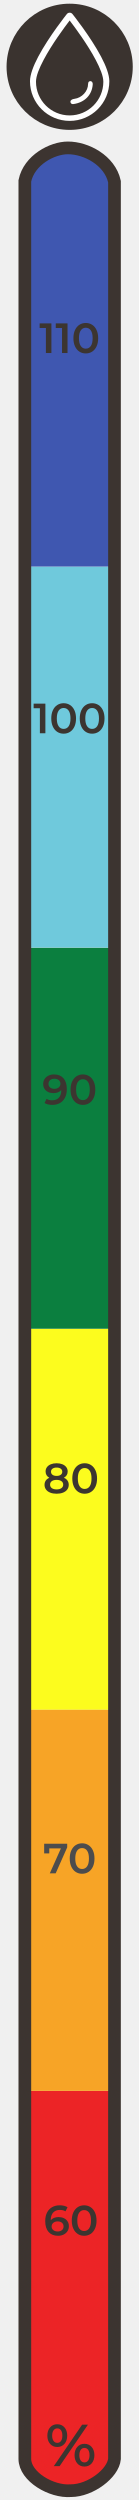
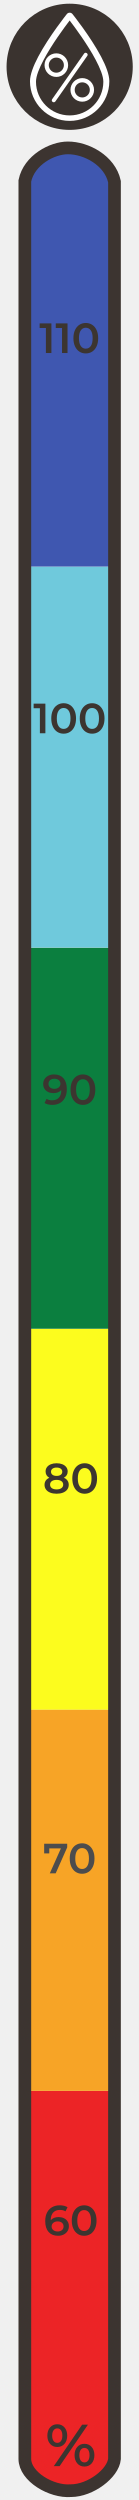
<svg xmlns="http://www.w3.org/2000/svg" xmlns:xlink="http://www.w3.org/1999/xlink" version="1.1" id="Livello_1" x="0px" y="0px" width="32.746px" height="590.697px" viewBox="0 0 32.746 590.697" enable-background="new 0 0 32.746 590.697" xml:space="preserve">
  <g>
-     <defs>
-       <path id="SVGID_1_" d="M27.052,580.983c-0.316,3.428-5.672,7.51-10.307,7.51l0,0c-4.594,0.367-10.877-3.316-10.877-7.51V42.738    c1.021-4.94,6.492-7.798,10.182-7.792l0,0c4.297-0.006,9.896,2.929,11.002,7.984V580.983L27.052,580.983z" />
-     </defs>
-     <clipPath id="SVGID_2_">
-       <use xlink:href="#SVGID_1_" overflow="visible" />
-     </clipPath>
-     <rect x="0.671" y="494.032" clip-path="url(#SVGID_2_)" fill="#EC2426" width="31.578" height="99.045" />
-     <rect x="0.987" y="313.954" clip-path="url(#SVGID_2_)" fill="#FCFC1E" width="31.578" height="90.041" />
-     <rect x="0.987" y="223.914" clip-path="url(#SVGID_2_)" fill="#0B7F3F" width="31.578" height="90.038" />
-     <rect x="0.671" y="403.993" clip-path="url(#SVGID_2_)" fill="#F7A426" width="31.578" height="90.041" />
-     <rect x="0.987" y="133.862" clip-path="url(#SVGID_2_)" fill="#6FC9DC" width="31.578" height="90.04" />
-     <rect x="0.987" y="34.818" clip-path="url(#SVGID_2_)" fill="#3F57B0" width="31.578" height="99.043" />
+     <g>
+       <defs>
+         <path id="SVGID_1_" d="M27.052,580.983c-0.315,3.428-5.672,7.51-10.307,7.51l0,0c-4.594,0.367-10.877-3.316-10.877-7.51V42.738     c1.021-4.94,6.492-7.798,10.182-7.792l0,0c4.298-0.006,9.896,2.929,11.002,7.984V580.983L27.052,580.983z" />
+       </defs>
+       <clipPath id="SVGID_2_">
+         <use xlink:href="#SVGID_1_" overflow="visible" />
+       </clipPath>
+       <rect x="0.671" y="494.032" clip-path="url(#SVGID_2_)" fill="#EC2426" width="31.578" height="99.045" />
+     </g>
+     <g>
+       <defs>
+         <path id="SVGID_3_" d="M27.052,580.983c-0.315,3.428-5.672,7.51-10.307,7.51l0,0c-4.594,0.367-10.877-3.316-10.877-7.51V42.738     c1.021-4.94,6.492-7.798,10.182-7.792l0,0c4.298-0.006,9.896,2.929,11.002,7.984V580.983L27.052,580.983z" />
+       </defs>
+       <clipPath id="SVGID_4_">
+         <use xlink:href="#SVGID_3_" overflow="visible" />
+       </clipPath>
+       <rect x="0.987" y="313.954" clip-path="url(#SVGID_4_)" fill="#FCFC1E" width="31.578" height="90.041" />
+     </g>
+     <g>
+       <defs>
+         <path id="SVGID_5_" d="M27.052,580.983c-0.315,3.428-5.672,7.51-10.307,7.51l0,0c-4.594,0.367-10.877-3.316-10.877-7.51V42.738     c1.021-4.94,6.492-7.798,10.182-7.792l0,0c4.298-0.006,9.896,2.929,11.002,7.984V580.983L27.052,580.983z" />
+       </defs>
+       <clipPath id="SVGID_6_">
+         <use xlink:href="#SVGID_5_" overflow="visible" />
+       </clipPath>
+       <rect x="0.987" y="223.914" clip-path="url(#SVGID_6_)" fill="#0B7F3F" width="31.578" height="90.038" />
+     </g>
+     <g>
+       <defs>
+         <path id="SVGID_7_" d="M27.052,580.983c-0.315,3.428-5.672,7.51-10.307,7.51l0,0c-4.594,0.367-10.877-3.316-10.877-7.51V42.738     c1.021-4.94,6.492-7.798,10.182-7.792l0,0c4.298-0.006,9.896,2.929,11.002,7.984V580.983L27.052,580.983z" />
+       </defs>
+       <clipPath id="SVGID_8_">
+         <use xlink:href="#SVGID_7_" overflow="visible" />
+       </clipPath>
+       <rect x="0.671" y="403.993" clip-path="url(#SVGID_8_)" fill="#F7A426" width="31.578" height="90.041" />
+     </g>
+     <g>
+       <defs>
+         <path id="SVGID_9_" d="M27.052,580.983c-0.315,3.428-5.672,7.51-10.307,7.51l0,0c-4.594,0.367-10.877-3.316-10.877-7.51V42.738     c1.021-4.94,6.492-7.798,10.182-7.792l0,0c4.298-0.006,9.896,2.929,11.002,7.984V580.983L27.052,580.983z" />
+       </defs>
+       <clipPath id="SVGID_10_">
+         <use xlink:href="#SVGID_9_" overflow="visible" />
+       </clipPath>
+       <rect x="0.987" y="133.862" clip-path="url(#SVGID_10_)" fill="#6FC9DC" width="31.578" height="90.04" />
+     </g>
+     <g>
+       <defs>
+         <path id="SVGID_11_" d="M27.052,580.983c-0.315,3.428-5.672,7.51-10.307,7.51l0,0c-4.594,0.367-10.877-3.316-10.877-7.51V42.738     c1.021-4.94,6.492-7.798,10.182-7.792l0,0c4.298-0.006,9.896,2.929,11.002,7.984V580.983L27.052,580.983z" />
+       </defs>
+       <clipPath id="SVGID_12_">
+         <use xlink:href="#SVGID_11_" overflow="visible" />
+       </clipPath>
+       <rect x="0.987" y="34.818" clip-path="url(#SVGID_12_)" fill="#3F57B0" width="31.578" height="99.043" />
+     </g>
  </g>
  <circle fill="#3A332F" cx="16.46" cy="15.781" r="14.909" />
-   <path fill="none" stroke="#3C3430" stroke-width="3" stroke-miterlimit="10" d="M27.052,580.983  c-0.316,3.428-5.672,7.51-10.307,7.51l0,0c-4.593,0.367-10.877-3.316-10.877-7.51V42.736c1.022-4.94,6.492-7.798,10.182-7.792l0,0  c4.297-0.006,9.896,2.929,11.002,7.984V580.983L27.052,580.983z" />
+   <path fill="none" stroke="#3C3430" stroke-width="3" stroke-miterlimit="10" d="M27.052,580.983  c-0.315,3.428-5.672,7.51-10.307,7.51l0,0c-4.593,0.367-10.877-3.316-10.877-7.51V42.736c1.022-4.94,6.492-7.798,10.182-7.792l0,0  c4.298-0.006,9.896,2.929,11.002,7.984V580.983L27.052,580.983z" />
  <g>
    <path fill="#3C3530" d="M12.145,76.411v7h-1.3v-5.91h-1.48v-1.09H12.145z" />
    <path fill="#3C3530" d="M15.955,76.411v7h-1.3v-5.91h-1.48v-1.09H15.955z" />
-     <path fill="#3C3530" d="M18.766,83.086c-0.44-0.283-0.787-0.696-1.041-1.24s-0.38-1.188-0.38-1.935s0.126-1.392,0.38-1.935   s0.6-0.957,1.041-1.24c0.439-0.284,0.939-0.425,1.5-0.425c0.56,0,1.062,0.142,1.505,0.425c0.443,0.283,0.791,0.696,1.045,1.24   c0.253,0.543,0.38,1.188,0.38,1.935s-0.127,1.392-0.38,1.935c-0.254,0.543-0.602,0.957-1.045,1.24   c-0.443,0.284-0.945,0.425-1.505,0.425C19.705,83.511,19.205,83.37,18.766,83.086z M21.45,81.761c0.29-0.414,0.436-1.03,0.436-1.85   s-0.146-1.437-0.436-1.85c-0.29-0.413-0.685-0.62-1.185-0.62c-0.494,0-0.886,0.207-1.176,0.62c-0.289,0.414-0.435,1.03-0.435,1.85   s0.146,1.437,0.435,1.85c0.29,0.414,0.682,0.62,1.176,0.62C20.766,82.381,21.16,82.175,21.45,81.761z" />
+     <path fill="#3C3530" d="M18.766,83.086c-0.439-0.283-0.787-0.696-1.041-1.24c-0.254-0.544-0.379-1.188-0.379-1.935   s0.125-1.392,0.379-1.935s0.601-0.957,1.041-1.24c0.439-0.284,0.939-0.425,1.5-0.425s1.063,0.142,1.506,0.425   c0.442,0.283,0.791,0.696,1.045,1.24c0.252,0.543,0.379,1.188,0.379,1.935s-0.127,1.392-0.379,1.935   c-0.254,0.543-0.603,0.957-1.045,1.24c-0.443,0.284-0.945,0.425-1.506,0.425S19.205,83.37,18.766,83.086z M21.45,81.761   c0.29-0.414,0.437-1.03,0.437-1.85c0-0.82-0.146-1.437-0.437-1.85s-0.685-0.62-1.185-0.62c-0.494,0-0.887,0.207-1.177,0.62   c-0.289,0.414-0.435,1.03-0.435,1.85c0,0.82,0.146,1.437,0.435,1.85c0.29,0.414,0.683,0.62,1.177,0.62   C20.766,82.381,21.16,82.175,21.45,81.761z" />
  </g>
  <g>
    <path fill="#3C3530" d="M10.724,166.254v7h-1.3v-5.91h-1.48v-1.09H10.724z" />
-     <path fill="#3C3530" d="M13.534,172.929c-0.44-0.283-0.787-0.696-1.04-1.24s-0.38-1.188-0.38-1.935s0.126-1.392,0.38-1.935   s0.6-0.957,1.04-1.24c0.44-0.284,0.94-0.425,1.5-0.425s1.062,0.142,1.505,0.425c0.443,0.283,0.792,0.696,1.045,1.24   c0.253,0.543,0.38,1.188,0.38,1.935s-0.127,1.392-0.38,1.935c-0.253,0.543-0.602,0.957-1.045,1.24   c-0.444,0.284-0.945,0.425-1.505,0.425S13.974,173.213,13.534,172.929z M16.219,171.604c0.29-0.414,0.435-1.03,0.435-1.85   s-0.145-1.437-0.435-1.85c-0.29-0.413-0.685-0.62-1.185-0.62c-0.493,0-0.885,0.207-1.175,0.62c-0.29,0.414-0.435,1.03-0.435,1.85   s0.145,1.437,0.435,1.85s0.682,0.62,1.175,0.62C15.534,172.225,15.929,172.018,16.219,171.604z" />
-     <path fill="#3C3530" d="M20.265,172.929c-0.44-0.283-0.787-0.696-1.04-1.24c-0.254-0.543-0.38-1.188-0.38-1.935   s0.126-1.392,0.38-1.935c0.253-0.543,0.6-0.957,1.04-1.24c0.439-0.284,0.939-0.425,1.5-0.425c0.56,0,1.062,0.142,1.505,0.425   c0.443,0.283,0.791,0.696,1.045,1.24c0.253,0.543,0.38,1.188,0.38,1.935s-0.127,1.392-0.38,1.935   c-0.254,0.543-0.602,0.957-1.045,1.24c-0.443,0.284-0.945,0.425-1.505,0.425C21.204,173.354,20.704,173.213,20.265,172.929z    M22.949,171.604c0.29-0.414,0.436-1.03,0.436-1.85s-0.146-1.437-0.436-1.85c-0.29-0.413-0.685-0.62-1.185-0.62   c-0.494,0-0.886,0.207-1.176,0.62c-0.29,0.414-0.435,1.03-0.435,1.85s0.145,1.437,0.435,1.85s0.682,0.62,1.176,0.62   C22.265,172.225,22.659,172.018,22.949,171.604z" />
+     <path fill="#3C3530" d="M13.534,172.929c-0.44-0.283-0.787-0.696-1.04-1.24s-0.38-1.188-0.38-1.935s0.126-1.392,0.38-1.935   s0.6-0.957,1.04-1.24c0.44-0.284,0.94-0.425,1.5-0.425s1.062,0.142,1.505,0.425c0.443,0.283,0.792,0.696,1.045,1.24   c0.253,0.543,0.38,1.188,0.38,1.935s-0.127,1.392-0.38,1.935s-0.602,0.957-1.045,1.24c-0.444,0.284-0.945,0.425-1.505,0.425   S13.974,173.213,13.534,172.929z M16.219,171.604c0.29-0.414,0.435-1.03,0.435-1.85c0-0.82-0.145-1.437-0.435-1.85   c-0.29-0.413-0.685-0.62-1.185-0.62c-0.493,0-0.885,0.207-1.175,0.62c-0.29,0.414-0.435,1.03-0.435,1.85   c0,0.82,0.145,1.437,0.435,1.85s0.682,0.62,1.175,0.62C15.534,172.225,15.929,172.018,16.219,171.604z" />
+     <path fill="#3C3530" d="M20.266,172.929c-0.44-0.283-0.787-0.696-1.041-1.24c-0.254-0.543-0.379-1.188-0.379-1.935   s0.125-1.392,0.379-1.935s0.601-0.957,1.041-1.24c0.438-0.284,0.938-0.425,1.5-0.425c0.56,0,1.062,0.142,1.504,0.425   c0.443,0.283,0.791,0.696,1.045,1.24c0.254,0.543,0.381,1.188,0.381,1.935s-0.127,1.392-0.381,1.935s-0.602,0.957-1.045,1.24   c-0.442,0.284-0.944,0.425-1.504,0.425C21.204,173.354,20.704,173.213,20.266,172.929z M22.949,171.604   c0.289-0.414,0.436-1.03,0.436-1.85c0-0.82-0.146-1.437-0.436-1.85c-0.29-0.413-0.686-0.62-1.186-0.62   c-0.494,0-0.886,0.207-1.176,0.62c-0.29,0.414-0.436,1.03-0.436,1.85c0,0.82,0.146,1.437,0.436,1.85s0.682,0.62,1.176,0.62   C22.266,172.225,22.659,172.018,22.949,171.604z" />
  </g>
  <g>
-     <path fill="#3C3530" d="M14.995,254.765c0.53,0.6,0.795,1.46,0.795,2.58c0,0.787-0.144,1.458-0.43,2.015s-0.688,0.98-1.205,1.27   s-1.115,0.435-1.795,0.435c-0.36,0-0.698-0.039-1.015-0.115c-0.316-0.077-0.591-0.188-0.825-0.335l0.48-0.98   c0.347,0.227,0.79,0.34,1.33,0.34c0.673,0,1.2-0.207,1.58-0.62c0.38-0.414,0.57-1.01,0.57-1.79v-0.01   c-0.207,0.24-0.47,0.422-0.79,0.545c-0.32,0.124-0.68,0.185-1.08,0.185c-0.46,0-0.874-0.088-1.24-0.265   c-0.367-0.177-0.654-0.428-0.86-0.755c-0.207-0.326-0.31-0.703-0.31-1.13c0-0.453,0.113-0.852,0.34-1.195s0.533-0.608,0.92-0.795   s0.82-0.28,1.3-0.28C13.719,253.865,14.464,254.165,14.995,254.765z M13.884,256.925c0.264-0.227,0.395-0.513,0.395-0.86   c0-0.34-0.128-0.622-0.385-0.845c-0.257-0.223-0.612-0.335-1.065-0.335c-0.407,0-0.737,0.108-0.99,0.325s-0.38,0.505-0.38,0.865   c0,0.367,0.126,0.657,0.38,0.87s0.593,0.32,1.02,0.32C13.279,257.265,13.621,257.151,13.884,256.925z" />
-     <path fill="#3C3530" d="M18.089,260.64c-0.44-0.283-0.787-0.696-1.04-1.24s-0.38-1.188-0.38-1.935s0.126-1.392,0.38-1.935   s0.6-0.957,1.04-1.24c0.439-0.284,0.939-0.425,1.5-0.425s1.063,0.142,1.506,0.425c0.443,0.283,0.791,0.696,1.045,1.24   c0.252,0.543,0.379,1.188,0.379,1.935s-0.127,1.392-0.379,1.935c-0.254,0.543-0.602,0.957-1.045,1.24   c-0.443,0.284-0.945,0.425-1.506,0.425S18.528,260.923,18.089,260.64z M20.774,259.315c0.289-0.414,0.436-1.03,0.436-1.85   s-0.146-1.437-0.436-1.85c-0.291-0.413-0.686-0.62-1.186-0.62c-0.492,0-0.885,0.207-1.174,0.62c-0.291,0.414-0.436,1.03-0.436,1.85   s0.145,1.437,0.436,1.85c0.289,0.414,0.682,0.62,1.174,0.62C20.089,259.935,20.483,259.729,20.774,259.315z" />
+     <path fill="#3C3530" d="M14.995,254.765c0.53,0.6,0.795,1.46,0.795,2.58c0,0.787-0.144,1.458-0.43,2.015   c-0.286,0.557-0.688,0.98-1.205,1.27c-0.517,0.29-1.115,0.435-1.795,0.435c-0.36,0-0.698-0.039-1.015-0.115   c-0.316-0.077-0.591-0.188-0.825-0.335l0.48-0.98c0.347,0.227,0.79,0.34,1.33,0.34c0.673,0,1.2-0.207,1.58-0.62   c0.38-0.414,0.57-1.01,0.57-1.79v-0.01c-0.207,0.24-0.47,0.422-0.79,0.545c-0.32,0.124-0.68,0.185-1.08,0.185   c-0.46,0-0.874-0.088-1.24-0.265c-0.367-0.177-0.654-0.428-0.86-0.755c-0.207-0.326-0.31-0.703-0.31-1.13   c0-0.453,0.113-0.852,0.34-1.195c0.227-0.343,0.533-0.608,0.92-0.795c0.387-0.187,0.82-0.28,1.3-0.28   C13.719,253.865,14.464,254.165,14.995,254.765z M13.884,256.925c0.264-0.227,0.395-0.513,0.395-0.86   c0-0.34-0.128-0.622-0.385-0.845c-0.257-0.223-0.612-0.335-1.065-0.335c-0.407,0-0.737,0.108-0.99,0.325s-0.38,0.505-0.38,0.865   c0,0.367,0.126,0.657,0.38,0.87c0.254,0.213,0.593,0.32,1.02,0.32C13.279,257.265,13.621,257.151,13.884,256.925z" />
+     <path fill="#3C3530" d="M18.089,260.64c-0.44-0.283-0.787-0.696-1.04-1.24s-0.38-1.188-0.38-1.935s0.126-1.392,0.38-1.935   c0.254-0.543,0.6-0.957,1.04-1.24c0.438-0.284,0.938-0.425,1.5-0.425s1.063,0.142,1.507,0.425c0.442,0.283,0.791,0.696,1.045,1.24   c0.252,0.543,0.379,1.188,0.379,1.935s-0.127,1.392-0.379,1.935c-0.254,0.543-0.603,0.957-1.045,1.24   c-0.443,0.284-0.945,0.425-1.507,0.425S18.527,260.923,18.089,260.64z M20.773,259.315c0.289-0.414,0.437-1.03,0.437-1.85   c0-0.82-0.146-1.437-0.437-1.85c-0.291-0.413-0.686-0.62-1.186-0.62c-0.492,0-0.885,0.207-1.174,0.62   c-0.291,0.414-0.436,1.03-0.436,1.85c0,0.82,0.145,1.437,0.436,1.85c0.289,0.414,0.682,0.62,1.174,0.62   C20.089,259.935,20.482,259.729,20.773,259.315z" />
  </g>
  <g>
-     <path fill="#3C3530" d="M15.947,349.831c0.196,0.283,0.295,0.615,0.295,0.995c0,0.427-0.119,0.8-0.355,1.12   c-0.237,0.32-0.572,0.564-1.005,0.734c-0.433,0.17-0.937,0.256-1.51,0.256s-1.075-0.086-1.505-0.256   c-0.43-0.17-0.762-0.414-0.995-0.734s-0.35-0.693-0.35-1.12c0-0.38,0.097-0.712,0.29-0.995s0.47-0.508,0.83-0.676   c-0.28-0.152-0.495-0.354-0.645-0.604s-0.225-0.538-0.225-0.864c0-0.395,0.108-0.737,0.325-1.031   c0.216-0.293,0.521-0.52,0.915-0.68c0.393-0.16,0.846-0.24,1.36-0.24c0.52,0,0.977,0.08,1.37,0.24c0.393,0.16,0.7,0.387,0.92,0.68   c0.22,0.294,0.33,0.637,0.33,1.031c0,0.326-0.077,0.613-0.23,0.859c-0.154,0.246-0.374,0.45-0.66,0.609   C15.469,349.323,15.75,349.548,15.947,349.831z M14.512,351.616c0.28-0.2,0.42-0.477,0.42-0.83c0-0.347-0.14-0.62-0.42-0.82   c-0.28-0.199-0.66-0.3-1.14-0.3s-0.857,0.101-1.13,0.3c-0.273,0.2-0.41,0.474-0.41,0.82c0,0.354,0.137,0.63,0.41,0.83   c0.273,0.199,0.65,0.3,1.13,0.3S14.232,351.815,14.512,351.616z M12.407,347.017c-0.237,0.173-0.355,0.416-0.355,0.729   c0,0.3,0.118,0.538,0.355,0.715c0.236,0.177,0.558,0.265,0.965,0.265c0.413,0,0.74-0.088,0.98-0.265   c0.24-0.177,0.36-0.415,0.36-0.715c0-0.313-0.122-0.557-0.365-0.729c-0.244-0.174-0.568-0.261-0.975-0.261   S12.644,346.843,12.407,347.017z" />
-     <path fill="#3C3530" d="M18.502,352.511c-0.44-0.283-0.787-0.696-1.04-1.24c-0.253-0.543-0.38-1.188-0.38-1.935   s0.126-1.392,0.38-1.935c0.253-0.544,0.6-0.957,1.04-1.24c0.439-0.283,0.939-0.426,1.5-0.426s1.063,0.143,1.506,0.426   s0.791,0.696,1.045,1.24c0.252,0.543,0.379,1.188,0.379,1.935s-0.127,1.392-0.379,1.935c-0.254,0.544-0.602,0.957-1.045,1.24   s-0.945,0.426-1.506,0.426S18.941,352.794,18.502,352.511z M21.188,351.187c0.289-0.414,0.436-1.031,0.436-1.851   s-0.146-1.437-0.436-1.851c-0.291-0.412-0.686-0.619-1.186-0.619c-0.493,0-0.885,0.207-1.175,0.619   c-0.29,0.414-0.436,1.031-0.436,1.851s0.146,1.437,0.436,1.851c0.29,0.413,0.682,0.619,1.175,0.619   C20.502,351.806,20.896,351.6,21.188,351.187z" />
+     <path fill="#3C3530" d="M15.947,349.831c0.196,0.283,0.295,0.615,0.295,0.995c0,0.427-0.119,0.8-0.355,1.12   c-0.237,0.319-0.572,0.563-1.005,0.733c-0.433,0.17-0.937,0.256-1.51,0.256c-0.573,0-1.075-0.086-1.505-0.256   c-0.43-0.17-0.762-0.414-0.995-0.733c-0.233-0.32-0.35-0.693-0.35-1.12c0-0.38,0.097-0.712,0.29-0.995s0.47-0.508,0.83-0.676   c-0.28-0.152-0.495-0.354-0.645-0.604s-0.225-0.538-0.225-0.864c0-0.395,0.108-0.736,0.325-1.03   c0.216-0.293,0.521-0.521,0.915-0.681c0.393-0.159,0.846-0.239,1.36-0.239c0.52,0,0.977,0.08,1.37,0.239   c0.393,0.16,0.7,0.388,0.92,0.681c0.22,0.294,0.33,0.637,0.33,1.03c0,0.326-0.077,0.613-0.23,0.859   c-0.154,0.246-0.374,0.45-0.66,0.609C15.469,349.323,15.75,349.548,15.947,349.831z M14.512,351.616c0.28-0.2,0.42-0.478,0.42-0.83   c0-0.347-0.14-0.62-0.42-0.82c-0.28-0.199-0.66-0.3-1.14-0.3s-0.857,0.101-1.13,0.3c-0.273,0.2-0.41,0.475-0.41,0.82   c0,0.354,0.137,0.63,0.41,0.83c0.273,0.199,0.65,0.3,1.13,0.3S14.232,351.815,14.512,351.616z M12.407,347.017   c-0.237,0.174-0.355,0.416-0.355,0.729c0,0.3,0.118,0.538,0.355,0.715c0.236,0.177,0.558,0.265,0.965,0.265   c0.413,0,0.74-0.088,0.98-0.265c0.24-0.177,0.36-0.415,0.36-0.715c0-0.313-0.122-0.557-0.365-0.729   c-0.244-0.174-0.568-0.261-0.975-0.261C12.965,346.756,12.644,346.843,12.407,347.017z" />
+     <path fill="#3C3530" d="M18.502,352.511c-0.439-0.283-0.787-0.695-1.04-1.239s-0.38-1.188-0.38-1.936s0.126-1.392,0.38-1.935   c0.253-0.544,0.601-0.957,1.04-1.24s0.939-0.426,1.5-0.426s1.063,0.143,1.506,0.426s0.791,0.696,1.045,1.24   c0.252,0.543,0.379,1.188,0.379,1.935s-0.127,1.392-0.379,1.936c-0.254,0.544-0.602,0.956-1.045,1.239s-0.945,0.426-1.506,0.426   S18.941,352.794,18.502,352.511z M21.188,351.188c0.289-0.414,0.437-1.031,0.437-1.852s-0.146-1.437-0.437-1.851   c-0.291-0.412-0.686-0.619-1.186-0.619c-0.493,0-0.885,0.207-1.175,0.619c-0.29,0.414-0.437,1.03-0.437,1.851   s0.146,1.438,0.437,1.852c0.29,0.412,0.682,0.618,1.175,0.618C20.502,351.806,20.896,351.6,21.188,351.188z" />
  </g>
  <g>
-     <path fill="#4C4C4D" d="M15.875,435.632v0.87l-2.72,6.13h-1.39l2.63-5.9h-2.75v1.19h-1.21v-2.29H15.875z" />
-     <path fill="#4C4C4D" d="M17.895,442.307c-0.44-0.283-0.787-0.696-1.04-1.239c-0.253-0.544-0.38-1.189-0.38-1.936   s0.126-1.392,0.38-1.936c0.253-0.543,0.6-0.956,1.04-1.239c0.44-0.284,0.94-0.425,1.5-0.425c0.559,0,1.061,0.141,1.504,0.425   c0.443,0.283,0.791,0.696,1.045,1.239c0.254,0.544,0.381,1.189,0.381,1.936s-0.127,1.392-0.381,1.936   c-0.254,0.543-0.602,0.956-1.045,1.239c-0.443,0.284-0.945,0.425-1.504,0.425C18.835,442.731,18.335,442.591,17.895,442.307z    M20.579,440.981c0.291-0.413,0.436-1.029,0.436-1.85s-0.145-1.437-0.436-1.85c-0.289-0.414-0.684-0.621-1.184-0.621   c-0.494,0-0.885,0.207-1.175,0.621c-0.29,0.413-0.435,1.029-0.435,1.85s0.145,1.437,0.435,1.85   c0.291,0.414,0.681,0.621,1.175,0.621C19.896,441.603,20.29,441.396,20.579,440.981z" />
+     <path fill="#4C4C4D" d="M15.875,435.632v0.87l-2.72,6.13h-1.39l2.63-5.899h-2.75v1.189h-1.21v-2.29H15.875z" />
+     <path fill="#4C4C4D" d="M17.895,442.307c-0.439-0.282-0.787-0.695-1.04-1.238c-0.253-0.544-0.38-1.189-0.38-1.937   s0.126-1.392,0.38-1.936c0.252-0.543,0.6-0.956,1.04-1.239c0.44-0.284,0.94-0.425,1.5-0.425s1.062,0.141,1.504,0.425   c0.443,0.283,0.791,0.696,1.045,1.239c0.255,0.544,0.382,1.188,0.382,1.936s-0.127,1.393-0.382,1.937   c-0.254,0.543-0.602,0.956-1.045,1.238c-0.442,0.284-0.944,0.426-1.504,0.426C18.835,442.731,18.335,442.591,17.895,442.307z    M20.579,440.981c0.291-0.413,0.437-1.029,0.437-1.851s-0.146-1.437-0.437-1.85c-0.289-0.414-0.685-0.621-1.185-0.621   c-0.494,0-0.885,0.207-1.174,0.621c-0.291,0.413-0.436,1.028-0.436,1.85s0.145,1.438,0.436,1.851s0.68,0.62,1.174,0.62   C19.896,441.603,20.29,441.396,20.579,440.981z" />
  </g>
  <g>
-     <path fill="#3C3530" d="M15.107,524.114c0.367,0.176,0.653,0.428,0.86,0.755c0.207,0.327,0.31,0.703,0.31,1.13   c0,0.453-0.113,0.852-0.34,1.195s-0.533,0.607-0.92,0.795c-0.387,0.186-0.82,0.279-1.3,0.279c-0.96,0-1.705-0.3-2.235-0.899   c-0.53-0.601-0.795-1.46-0.795-2.58c0-0.786,0.144-1.458,0.43-2.015s0.688-0.98,1.205-1.271c0.517-0.29,1.115-0.435,1.795-0.435   c0.36,0,0.698,0.038,1.015,0.115c0.317,0.076,0.592,0.188,0.825,0.334l-0.48,0.98c-0.347-0.227-0.79-0.34-1.33-0.34   c-0.673,0-1.2,0.207-1.58,0.619c-0.38,0.414-0.57,1.011-0.57,1.791v0.01c0.207-0.24,0.47-0.422,0.79-0.545s0.68-0.186,1.08-0.186   C14.328,523.849,14.741,523.938,15.107,524.114z M14.638,526.924c0.253-0.216,0.38-0.505,0.38-0.864   c0-0.367-0.127-0.657-0.38-0.871c-0.253-0.213-0.594-0.319-1.02-0.319c-0.42,0-0.762,0.113-1.025,0.34   c-0.264,0.227-0.395,0.513-0.395,0.86c0,0.34,0.128,0.621,0.385,0.845s0.612,0.335,1.065,0.335   C14.054,527.249,14.384,527.141,14.638,526.924z" />
-     <path fill="#3C3530" d="M18.378,527.844c-0.44-0.283-0.787-0.696-1.041-1.239c-0.253-0.544-0.38-1.189-0.38-1.936   s0.126-1.392,0.38-1.936c0.253-0.543,0.6-0.956,1.041-1.239c0.439-0.284,0.939-0.425,1.5-0.425s1.063,0.141,1.506,0.425   c0.443,0.283,0.791,0.696,1.045,1.239c0.252,0.544,0.379,1.189,0.379,1.936s-0.127,1.392-0.379,1.936   c-0.254,0.543-0.602,0.956-1.045,1.239c-0.443,0.284-0.945,0.425-1.506,0.425S18.817,528.128,18.378,527.844z M21.063,526.519   c0.289-0.413,0.436-1.029,0.436-1.85s-0.146-1.437-0.436-1.85c-0.291-0.414-0.686-0.621-1.186-0.621   c-0.494,0-0.885,0.207-1.176,0.621c-0.289,0.413-0.435,1.029-0.435,1.85s0.146,1.437,0.435,1.85   c0.291,0.414,0.682,0.621,1.176,0.621C20.378,527.14,20.772,526.933,21.063,526.519z" />
+     <path fill="#3C3530" d="M15.107,524.114c0.367,0.176,0.653,0.428,0.86,0.755s0.31,0.703,0.31,1.13c0,0.453-0.113,0.852-0.34,1.195   c-0.227,0.343-0.533,0.606-0.92,0.795c-0.387,0.186-0.82,0.278-1.3,0.278c-0.96,0-1.705-0.3-2.235-0.898   c-0.53-0.602-0.795-1.46-0.795-2.58c0-0.786,0.144-1.458,0.43-2.015c0.286-0.558,0.688-0.98,1.205-1.271   c0.517-0.29,1.115-0.435,1.795-0.435c0.36,0,0.698,0.038,1.015,0.114c0.317,0.076,0.592,0.188,0.825,0.334l-0.48,0.98   c-0.347-0.228-0.79-0.34-1.33-0.34c-0.673,0-1.2,0.207-1.58,0.619c-0.38,0.413-0.57,1.011-0.57,1.791v0.01   c0.207-0.24,0.47-0.422,0.79-0.545c0.32-0.123,0.68-0.187,1.08-0.187C14.328,523.849,14.741,523.938,15.107,524.114z    M14.638,526.924c0.253-0.216,0.38-0.505,0.38-0.864c0-0.366-0.127-0.656-0.38-0.87c-0.253-0.214-0.594-0.319-1.02-0.319   c-0.42,0-0.762,0.113-1.025,0.34c-0.264,0.228-0.395,0.513-0.395,0.86c0,0.34,0.128,0.621,0.385,0.845s0.612,0.335,1.065,0.335   C14.054,527.249,14.384,527.141,14.638,526.924z" />
+     <path fill="#3C3530" d="M18.378,527.844c-0.44-0.283-0.787-0.695-1.041-1.238c-0.253-0.545-0.38-1.189-0.38-1.937   s0.126-1.392,0.38-1.936c0.253-0.543,0.601-0.956,1.041-1.239c0.438-0.284,0.938-0.425,1.5-0.425s1.063,0.141,1.506,0.425   c0.443,0.283,0.791,0.696,1.046,1.239c0.252,0.544,0.379,1.188,0.379,1.936s-0.127,1.392-0.379,1.937   c-0.255,0.543-0.603,0.955-1.046,1.238c-0.442,0.284-0.944,0.425-1.506,0.425S18.816,528.128,18.378,527.844z M21.063,526.519   c0.289-0.413,0.437-1.028,0.437-1.85s-0.146-1.437-0.437-1.85c-0.291-0.414-0.686-0.621-1.186-0.621   c-0.494,0-0.885,0.207-1.176,0.621c-0.289,0.413-0.436,1.028-0.436,1.85s0.146,1.438,0.436,1.85   c0.291,0.414,0.682,0.621,1.176,0.621C20.378,527.14,20.771,526.933,21.063,526.519z" />
  </g>
  <g>
-     <path fill="#3C3530" d="M11.834,577.433c-0.43-0.495-0.645-1.144-0.645-1.946s0.215-1.451,0.645-1.946   c0.429-0.494,0.993-0.742,1.693-0.742s1.268,0.245,1.701,0.735s0.651,1.141,0.651,1.953c0,0.812-0.218,1.463-0.651,1.953   s-1.001,0.734-1.701,0.734S12.263,577.927,11.834,577.433z M14.417,576.746c0.21-0.299,0.314-0.719,0.314-1.26   s-0.104-0.961-0.314-1.26c-0.211-0.299-0.507-0.448-0.89-0.448c-0.364,0-0.655,0.151-0.875,0.455   c-0.219,0.304-0.329,0.721-0.329,1.253s0.11,0.95,0.329,1.253c0.22,0.304,0.511,0.455,0.875,0.455   C13.91,577.194,14.206,577.045,14.417,576.746z M19.407,572.896h1.372l-6.691,9.8h-1.372L19.407,572.896z M18.26,582.053   c-0.43-0.495-0.645-1.144-0.645-1.946s0.215-1.451,0.645-1.946c0.429-0.494,0.994-0.742,1.693-0.742c0.7,0,1.268,0.248,1.701,0.742   c0.435,0.495,0.651,1.144,0.651,1.946s-0.217,1.451-0.651,1.946c-0.434,0.494-1.001,0.741-1.701,0.741   C19.254,582.794,18.688,582.547,18.26,582.053z M20.836,581.359c0.214-0.304,0.321-0.721,0.321-1.253s-0.107-0.95-0.321-1.253   c-0.215-0.304-0.509-0.455-0.883-0.455c-0.373,0-0.667,0.149-0.882,0.448s-0.321,0.719-0.321,1.26s0.106,0.961,0.321,1.26   s0.509,0.448,0.882,0.448C20.327,581.814,20.621,581.663,20.836,581.359z" />
+     <path fill="#3C3530" d="M11.834,577.433c-0.43-0.495-0.645-1.144-0.645-1.945c0-0.803,0.215-1.451,0.645-1.946   c0.429-0.494,0.993-0.742,1.693-0.742c0.7,0,1.268,0.245,1.701,0.735s0.651,1.141,0.651,1.953c0,0.812-0.218,1.463-0.651,1.953   c-0.433,0.489-1.001,0.733-1.701,0.733C12.827,578.174,12.263,577.927,11.834,577.433z M14.417,576.746   c0.21-0.299,0.314-0.719,0.314-1.26s-0.104-0.961-0.314-1.261c-0.211-0.299-0.507-0.447-0.89-0.447   c-0.364,0-0.655,0.15-0.875,0.455c-0.219,0.304-0.329,0.721-0.329,1.253c0,0.531,0.11,0.949,0.329,1.253   c0.22,0.304,0.511,0.455,0.875,0.455C13.91,577.194,14.206,577.045,14.417,576.746z M19.407,572.896h1.372l-6.691,9.8h-1.372   L19.407,572.896z M18.26,582.053c-0.43-0.495-0.645-1.144-0.645-1.945c0-0.803,0.215-1.451,0.645-1.946   c0.43-0.494,0.994-0.742,1.693-0.742s1.268,0.248,1.701,0.742c0.435,0.495,0.65,1.144,0.65,1.946c0,0.802-0.217,1.45-0.65,1.945   c-0.434,0.494-1.002,0.741-1.701,0.741S18.688,582.547,18.26,582.053z M20.836,581.359c0.214-0.305,0.321-0.722,0.321-1.253   c0-0.532-0.107-0.95-0.321-1.253c-0.215-0.305-0.509-0.455-0.883-0.455c-0.373,0-0.667,0.148-0.883,0.447   c-0.215,0.299-0.32,0.72-0.32,1.261s0.105,0.961,0.32,1.26c0.216,0.299,0.51,0.448,0.883,0.448   C20.327,581.814,20.621,581.663,20.836,581.359z" />
  </g>
-   <path fill="#FFFFFF" d="M17.125,3.318c-0.162-0.202-0.406-0.319-0.665-0.319s-0.503,0.117-0.665,0.319c0,0-4.23,5.283-6.77,10.087  c-1.151,2.177-1.939,4.272-1.939,5.785c0,5.173,4.2,9.374,9.374,9.374c5.174,0,9.373-4.201,9.373-9.374  c0-1.513-0.787-3.608-1.938-5.785C21.355,8.601,17.125,3.318,17.125,3.318L17.125,3.318z M16.46,4.841  c1.314,1.715,4.218,5.644,6.149,9.299c1.033,1.957,1.807,3.817,1.807,5.176c0,4.391-3.564,7.957-7.956,7.957  s-7.957-3.564-7.957-7.957c0-1.359,0.773-3.219,1.808-5.176C12.242,10.485,15.146,6.556,16.46,4.841L16.46,4.841z M20.814,19.818  c0,1.754-1.482,3.317-3.234,3.536c-0.404,0.05-0.941,0.24-0.941,0.678c0,0.438,0.365,0.603,0.67,0.563  c2.609-0.343,4.458-2.09,4.604-4.713c0.019-0.339-0.186-0.747-0.598-0.707C21.069,19.198,20.837,19.307,20.814,19.818L20.814,19.818  z" />
+   <path fill="#FFFFFF" d="M17.125,3.318c-0.162-0.202-0.406-0.319-0.665-0.319c-0.259,0-0.503,0.117-0.665,0.319  c0,0-4.23,5.283-6.77,10.087c-1.151,2.177-1.939,4.271-1.939,5.785c0,5.173,4.2,9.374,9.374,9.374s9.373-4.201,9.373-9.374  c0-1.513-0.787-3.608-1.938-5.785C21.355,8.601,17.125,3.318,17.125,3.318L17.125,3.318z M16.46,4.841  c1.313,1.715,4.218,5.644,6.149,9.299c1.033,1.957,1.807,3.817,1.807,5.176c0,4.391-3.564,7.957-7.956,7.957  c-4.392,0-7.957-3.564-7.957-7.957c0-1.359,0.773-3.219,1.808-5.176C12.242,10.485,15.146,6.556,16.46,4.841L16.46,4.841z" />
+   <path fill="none" stroke="#000000" stroke-miterlimit="10" d="M12.639,24.099" />
+   <path fill="#FFFFFF" stroke="#FFFFFF" stroke-width="0.5" stroke-miterlimit="10" d="M12.512,23.605c0,0-0.108,0.155,0.066,0.276  c0.149,0.104,0.282-0.032,0.282-0.032l3.794-5.418l3.794-5.419c0,0,0.079-0.139-0.082-0.252c-0.162-0.114-0.266,0.008-0.266,0.008  l-3.795,5.419L12.512,23.605z" />
+   <circle fill="none" stroke="#FFFFFF" stroke-miterlimit="10" cx="13.31" cy="15.391" r="2.287" />
+   <circle fill="none" stroke="#FFFFFF" stroke-miterlimit="10" cx="19.436" cy="21.24" r="2.287" />
</svg>
